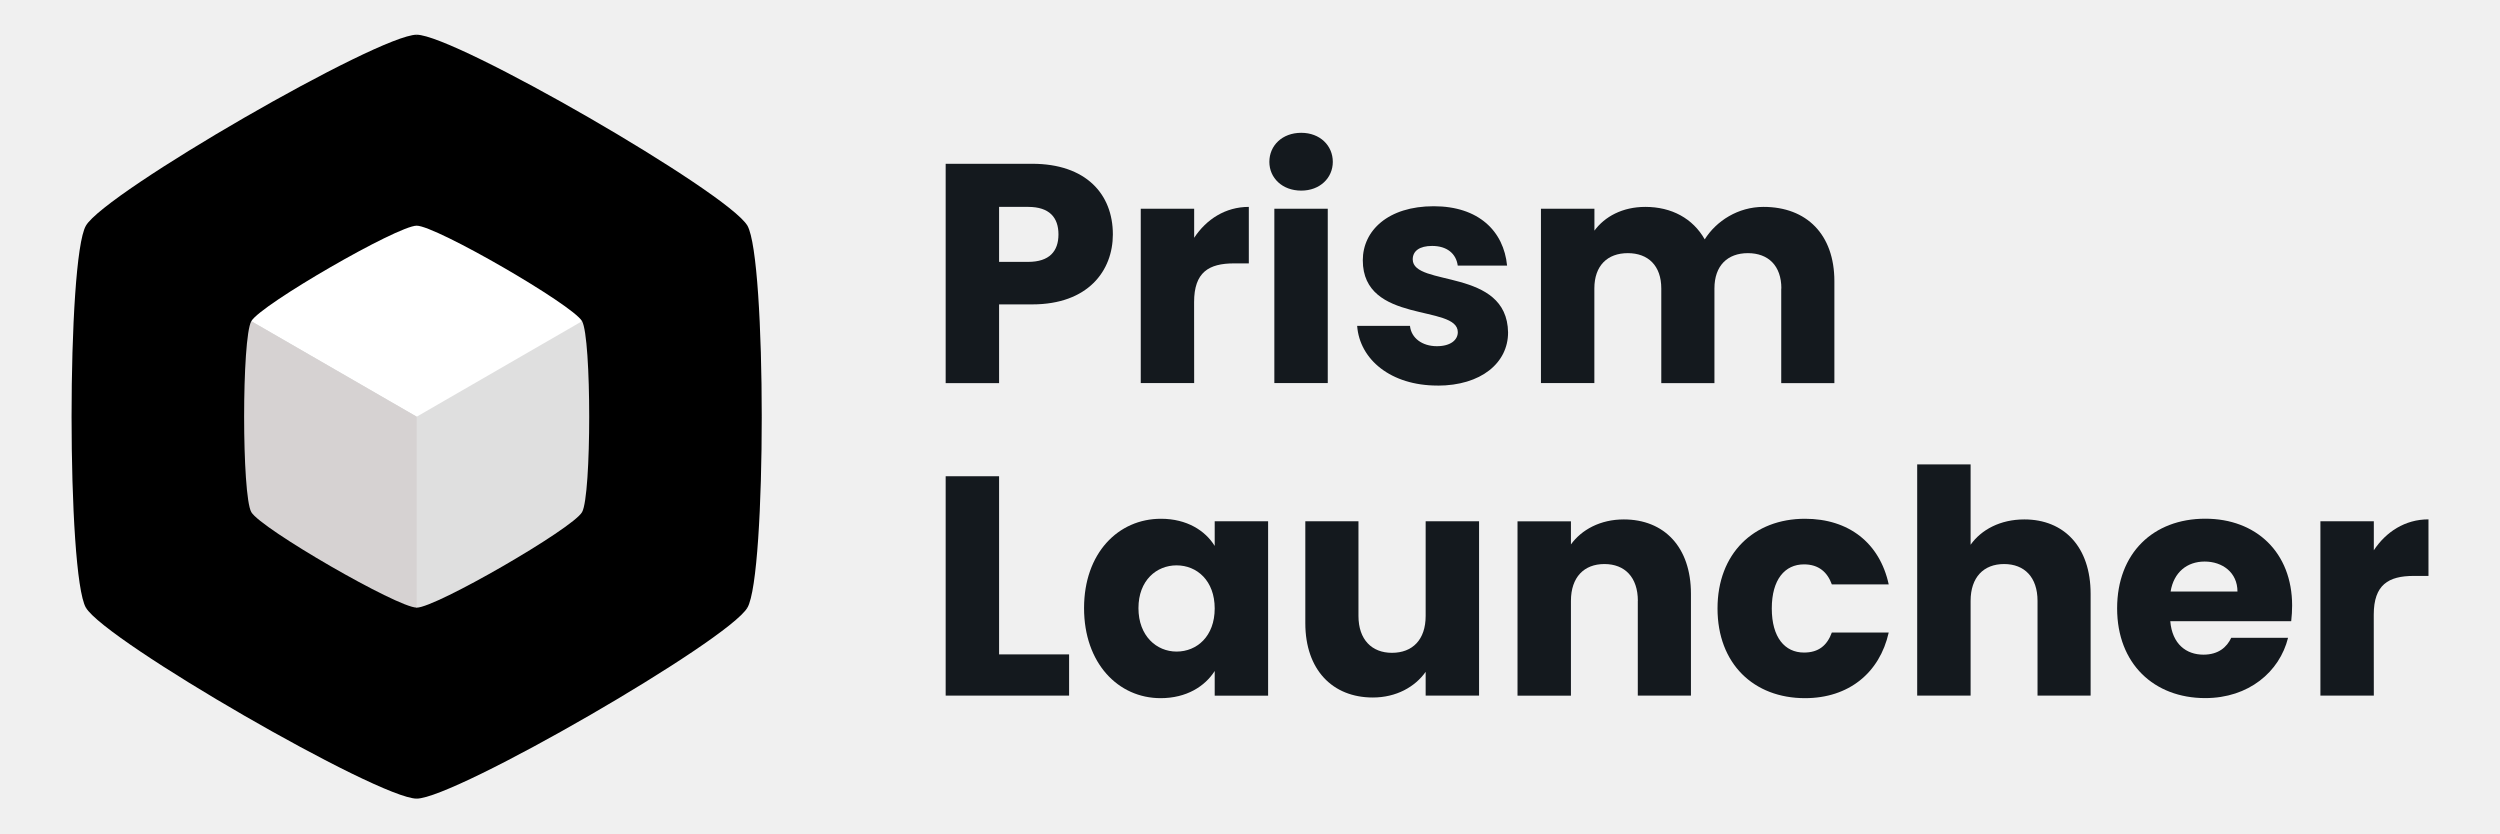
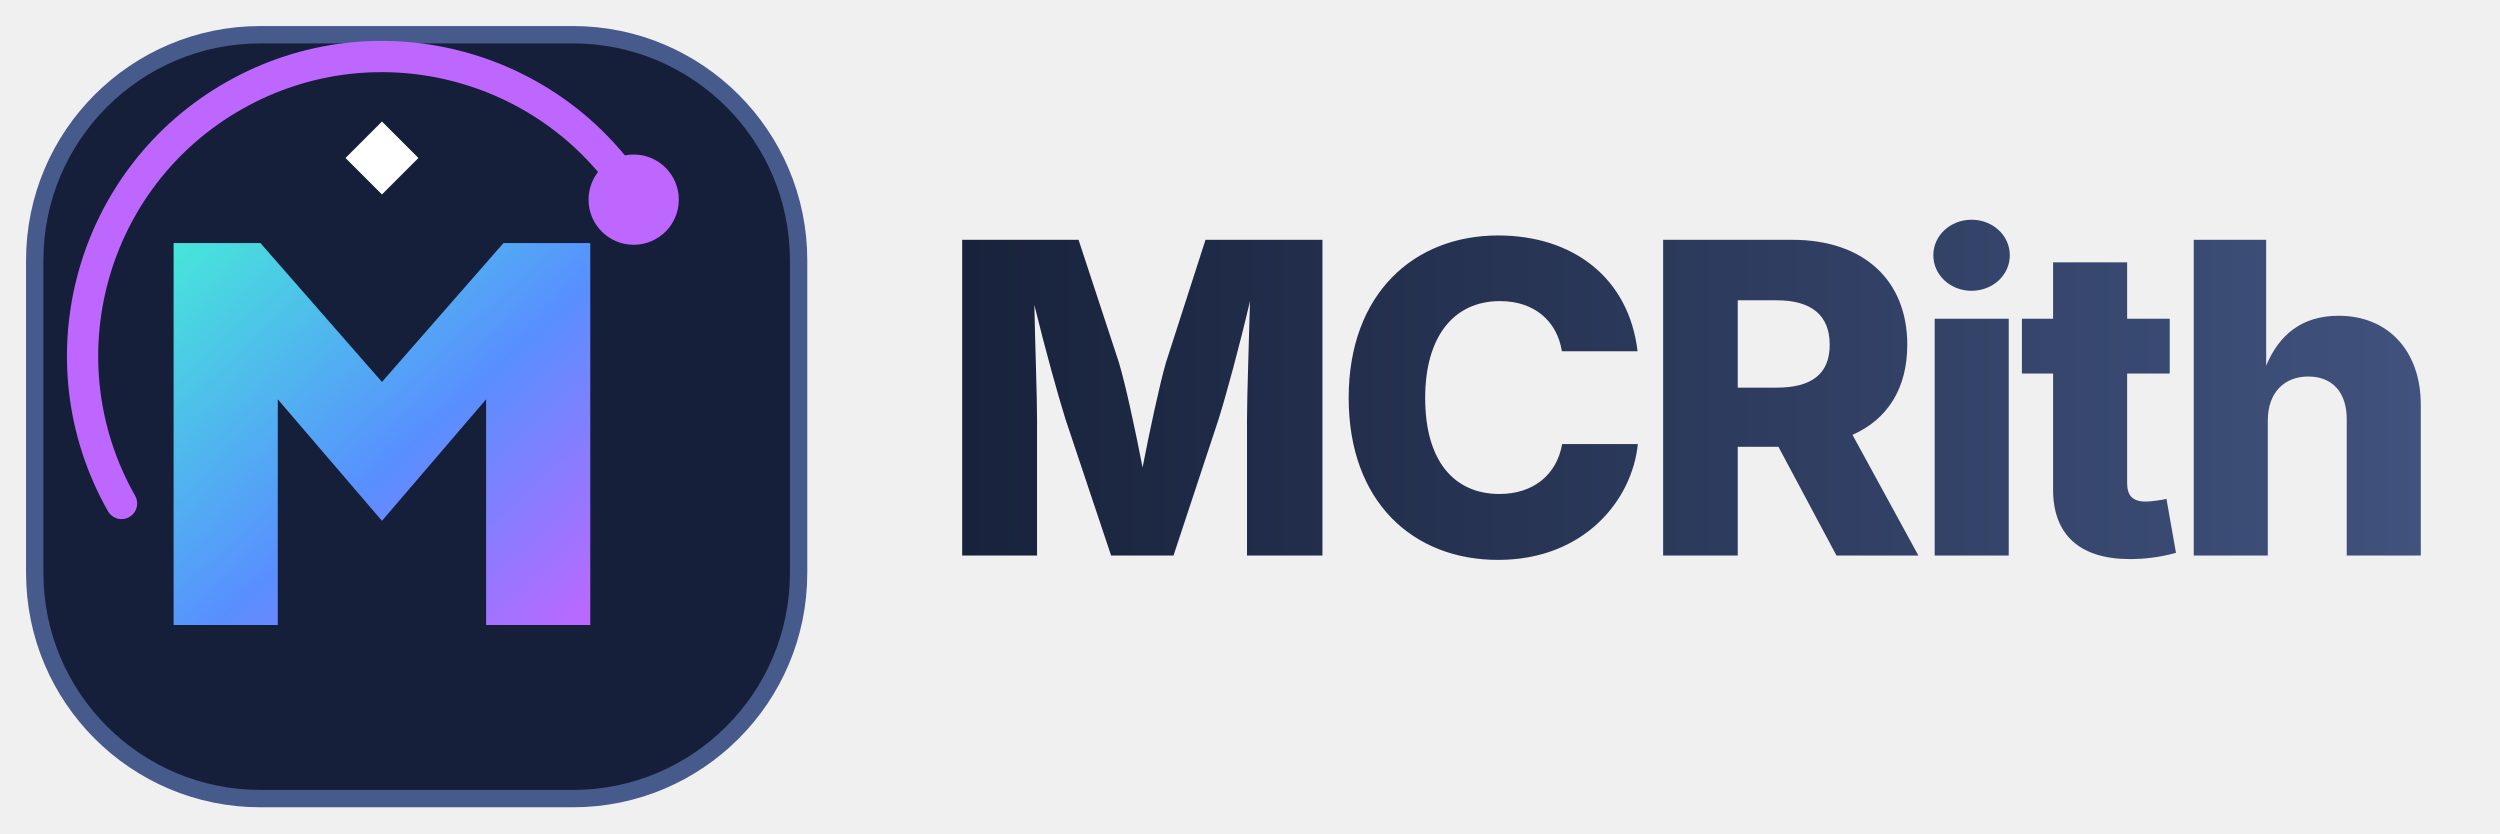
- <svg xmlns="http://www.w3.org/2000/svg" width="144" height="48" viewBox="0 0 38.1 12.7" version="1.1" id="svg3606">
-   <defs id="defs3603" />
-   <g id="layer1">
-     <g id="g531" transform="matrix(0.1353646,0,0,0.1353646,15.30158,0.5291666)" />
-     <g id="g397">
-       <path style="fill:#000000;fill-opacity:1;stroke-width:0.265" d="M 6.35,6.35 Z" id="path7899" />
-       <path id="path3228" style="fill:#000000;fill-opacity:1;stroke-width:0.265" d="M 6.35,0.529 3.829,4.895 6.35,6.35 8.87,4.895 8.98,1.795 C 7.829,1.131 6.641,0.529 6.35,0.529 Z" />
-       <path id="path2659" style="fill:#000000;fill-opacity:1;stroke-width:0.265" d="M 8.98,1.795 6.35,6.35 8.87,7.805 11.391,3.44 C 11.246,3.188 10.131,2.46 8.98,1.795 Z" />
-       <path id="path2708" style="fill:#000000;fill-opacity:1;stroke-width:0.265" d="M 11.391,3.44 6.35,6.35 8.87,7.805 11.609,6.35 c 0,-1.329 -0.073,-2.658 -0.218,-2.91 z" />
-       <path id="path1737" style="fill:#000000;fill-opacity:1;stroke-width:0.265" d="m 6.35,6.35 v 2.91 h 5.041 C 11.537,9.008 11.609,7.679 11.609,6.35 Z" />
-       <path id="path2937" style="fill:#000000;fill-opacity:1;stroke-width:0.265" d="M 6.35,6.35 V 9.26 L 8.98,10.905 C 10.131,10.24 11.246,9.512 11.391,9.26 Z" />
-       <path id="path3117" style="fill:#000000;fill-opacity:1;stroke-width:0.265" d="M 6.35,6.35 3.829,7.805 6.35,12.171 c 0.291,0 1.479,-0.601 2.63,-1.266 z" />
-       <path id="path2010" style="fill:#000000;fill-opacity:1;stroke-width:0.265" d="M 3.829,4.895 1.309,9.26 C 1.6,9.765 5.768,12.171 6.35,12.171 V 6.35 Z" />
-       <path id="path1744" style="fill:#000000;fill-opacity:1;stroke-width:0.265" d="m 1.309,3.44 c -0.291,0.504 -0.291,5.317 0,5.821 L 6.35,6.35 V 3.44 Z" />
-       <path id="path1739" style="fill:#000000;fill-opacity:1;stroke-width:0.265" d="M 6.35,0.529 C 5.768,0.529 1.6,2.935 1.309,3.44 L 6.35,6.35 Z" />
-       <g id="g379">
-         <g id="g1657" transform="matrix(0.8799999,0,0,0.8799999,-10.90649,-1.242093)">
-           <g id="g7651" transform="translate(13.25996,2.277589)">
-             <path id="path6659" style="fill:#ffffff;stroke-width:0.265" d="m 6.35,2.939 c -0.341,0 -2.783,1.41 -2.953,1.705 L 6.35,9.76 9.304,4.645 C 9.133,4.349 6.691,2.939 6.35,2.939 Z" transform="matrix(0.9697482,0,0,0.9697482,0.1920988,0.1920979)" />
-           </g>
-           <path id="path461" style="fill:#dfdfdf;fill-opacity:1;stroke-width:0.265" d="m 16.746,6.974 2.864,4.961 c 0.331,0 2.699,-1.367 2.864,-1.654 0.165,-0.286 0.165,-3.021 0,-3.307 l -2.864,1.654 z" />
-         </g>
-         <path id="path5065" style="fill:#d6d2d2;fill-opacity:1;stroke-width:0.265" d="m 3.83,4.895 c -0.146,0.252 -0.146,2.658 0,2.91 0.146,0.252 2.229,1.455 2.52,1.455 V 6.35 Z" />
-       </g>
-     </g>
-     <g aria-label="Prism Launcher" id="text637" style="font-weight:bold;font-size:4.763px;line-height:1;font-family:poppins;-inkscape-font-specification:'poppins Bold';stroke-width:0.265">
-       <path d="M 15.669,3.991 H 15.226 V 3.153 h 0.443 c 0.324,0 0.462,0.162 0.462,0.419 0,0.257 -0.138,0.419 -0.462,0.419 z m 1.291,-0.419 c 0,-0.614 -0.41,-1.076 -1.229,-1.076 h -1.319 v 3.343 h 0.814 V 4.639 h 0.505 c 0.852,0 1.229,-0.514 1.229,-1.067 z" style="fill:#14191e" id="path419" />
-       <path d="m 18.198,4.605 c 0,-0.457 0.224,-0.591 0.61,-0.591 h 0.224 V 3.153 c -0.357,0 -0.648,0.19 -0.833,0.471 V 3.181 h -0.814 v 2.657 h 0.814 z" style="fill:#14191e" id="path421" />
-       <path d="m 19.421,3.181 v 2.657 h 0.814 V 3.181 Z m 0.41,-0.276 c 0.286,0 0.481,-0.195 0.481,-0.438 0,-0.248 -0.195,-0.443 -0.481,-0.443 -0.291,0 -0.486,0.195 -0.486,0.443 0,0.243 0.195,0.438 0.486,0.438 z" style="fill:#14191e" id="path423" />
-       <path d="m 21.907,5.877 c 0.667,0 1.076,-0.348 1.076,-0.81 -0.014,-0.991 -1.453,-0.691 -1.453,-1.114 0,-0.129 0.105,-0.205 0.295,-0.205 0.229,0 0.367,0.119 0.391,0.3 h 0.752 C 22.917,3.524 22.536,3.143 21.85,3.143 c -0.695,0 -1.081,0.371 -1.081,0.824 0,0.976 1.448,0.667 1.448,1.095 0,0.119 -0.11,0.214 -0.319,0.214 -0.224,0 -0.391,-0.124 -0.41,-0.31 h -0.805 c 0.038,0.514 0.514,0.91 1.224,0.91 z" style="fill:#14191e" id="path425" />
-       <path d="m 27.146,4.396 v 1.443 h 0.81 V 4.286 c 0,-0.714 -0.424,-1.133 -1.081,-1.133 -0.386,0 -0.719,0.214 -0.895,0.495 -0.181,-0.319 -0.505,-0.495 -0.905,-0.495 -0.348,0 -0.619,0.148 -0.776,0.362 V 3.181 H 23.484 v 2.657 h 0.814 V 4.396 c 0,-0.348 0.2,-0.538 0.51,-0.538 0.31,0 0.51,0.191 0.51,0.538 v 1.443 h 0.81 V 4.396 c 0,-0.348 0.2,-0.538 0.51,-0.538 0.31,0 0.51,0.191 0.51,0.538 z" style="fill:#14191e" id="path427" />
-       <path d="m 15.226,7.258 h -0.814 v 3.343 h 1.881 V 9.973 h -1.067 z" style="fill:#14191e" id="path429" />
-       <path d="m 16.521,9.268 c 0,0.838 0.519,1.372 1.167,1.372 0.395,0 0.676,-0.181 0.824,-0.414 v 0.376 h 0.814 V 7.944 h -0.814 v 0.376 c -0.143,-0.233 -0.424,-0.414 -0.819,-0.414 -0.652,0 -1.172,0.524 -1.172,1.362 z m 1.991,0.005 c 0,0.424 -0.271,0.657 -0.581,0.657 -0.305,0 -0.581,-0.238 -0.581,-0.662 0,-0.424 0.276,-0.652 0.581,-0.652 0.31,0 0.581,0.233 0.581,0.657 z" style="fill:#14191e" id="path431" />
-       <path d="M 22.541,10.601 V 7.944 h -0.814 v 1.443 c 0,0.362 -0.2,0.562 -0.514,0.562 -0.305,0 -0.51,-0.2 -0.51,-0.562 V 7.944 h -0.81 v 1.553 c 0,0.71 0.414,1.133 1.029,1.133 0.357,0 0.643,-0.162 0.805,-0.391 v 0.362 z" style="fill:#14191e" id="path433" />
-       <path d="m 24.96,9.158 v 1.443 h 0.81 V 9.049 c 0,-0.714 -0.41,-1.133 -1.024,-1.133 -0.357,0 -0.643,0.157 -0.805,0.381 v -0.352 h -0.814 v 2.657 h 0.814 V 9.158 c 0,-0.362 0.2,-0.562 0.51,-0.562 0.31,0 0.51,0.2 0.51,0.562 z" style="fill:#14191e" id="path435" />
-       <path d="m 26.175,9.273 c 0,0.843 0.552,1.367 1.333,1.367 0.667,0 1.138,-0.386 1.276,-1 h -0.867 c -0.071,0.195 -0.2,0.305 -0.424,0.305 -0.291,0 -0.491,-0.229 -0.491,-0.672 0,-0.443 0.2,-0.672 0.491,-0.672 0.224,0 0.357,0.119 0.424,0.305 h 0.867 c -0.138,-0.633 -0.61,-1 -1.276,-1 -0.781,0 -1.333,0.529 -1.333,1.367 z" style="fill:#14191e" id="path437" />
-       <path d="M 29.218,7.077 V 10.601 H 30.032 V 9.158 c 0,-0.362 0.2,-0.562 0.51,-0.562 0.31,0 0.51,0.2 0.51,0.562 V 10.601 H 31.861 V 9.049 c 0,-0.714 -0.405,-1.133 -1.01,-1.133 -0.367,0 -0.657,0.157 -0.819,0.386 V 7.077 Z" style="fill:#14191e" id="path439" />
-       <path d="m 33.599,8.558 c 0.271,0 0.5,0.167 0.5,0.457 H 33.08 c 0.048,-0.295 0.252,-0.457 0.519,-0.457 z m 1.272,1.162 h -0.867 c -0.067,0.143 -0.195,0.257 -0.424,0.257 -0.262,0 -0.476,-0.162 -0.505,-0.51 h 1.843 c 0.009,-0.081 0.014,-0.162 0.014,-0.238 0,-0.81 -0.548,-1.324 -1.324,-1.324 -0.791,0 -1.343,0.524 -1.343,1.367 0,0.843 0.562,1.367 1.343,1.367 0.662,0 1.133,-0.4 1.262,-0.919 z" style="fill:#14191e" id="path441" />
-       <path d="m 36.176,9.368 c 0,-0.457 0.224,-0.591 0.61,-0.591 h 0.224 V 7.915 c -0.357,0 -0.648,0.191 -0.833,0.471 V 7.944 h -0.814 v 2.657 h 0.814 z" style="fill:#14191e" id="path443" />
-     </g>
-   </g>
+ <svg xmlns="http://www.w3.org/2000/svg" width="144" height="48" viewBox="0 0 144 48" role="img" aria-labelledby="title">
+   <defs>
+     <linearGradient id="mcrithMark" x1="0" y1="0" x2="1" y2="1">
+       <stop offset="0" stop-color="#46e6da" />
+       <stop offset=".55" stop-color="#588fff" />
+       <stop offset="1" stop-color="#be67ff" />
+     </linearGradient>
+     <linearGradient id="mcrithText" x1="0" y1="0" x2="1" y2="0">
+       <stop offset="0" stop-color="#18223b" />
+       <stop offset="1" stop-color="#40527d" />
+     </linearGradient>
+   </defs>
+   <rect x="2" y="2" width="44" height="44" rx="13" fill="#151f39" stroke="#465a8c" stroke-width="1" />
+   <path d="M7 29 A17 17 0 0 1 37 12" fill="none" stroke="#be67ff" stroke-width="1.8" stroke-linecap="round" />
+   <circle cx="36.5" cy="11.5" r="2.6" fill="#be67ff" />
+   <path d="M10 36V14h5l7 8 7-8h5v22h-6V23l-6 7-6-7v13z" fill="url(#mcrithMark)" />
+   <path d="M22 7l2.1 2.1L22 11.2 19.9 9.1z" fill="#fff" />
+   <text x="54" y="32" fill="url(#mcrithText)" font-family="Inter, Segoe UI, Arial, sans-serif" font-size="25" font-weight="760" letter-spacing="-.9">MCRith</text>
</svg>
